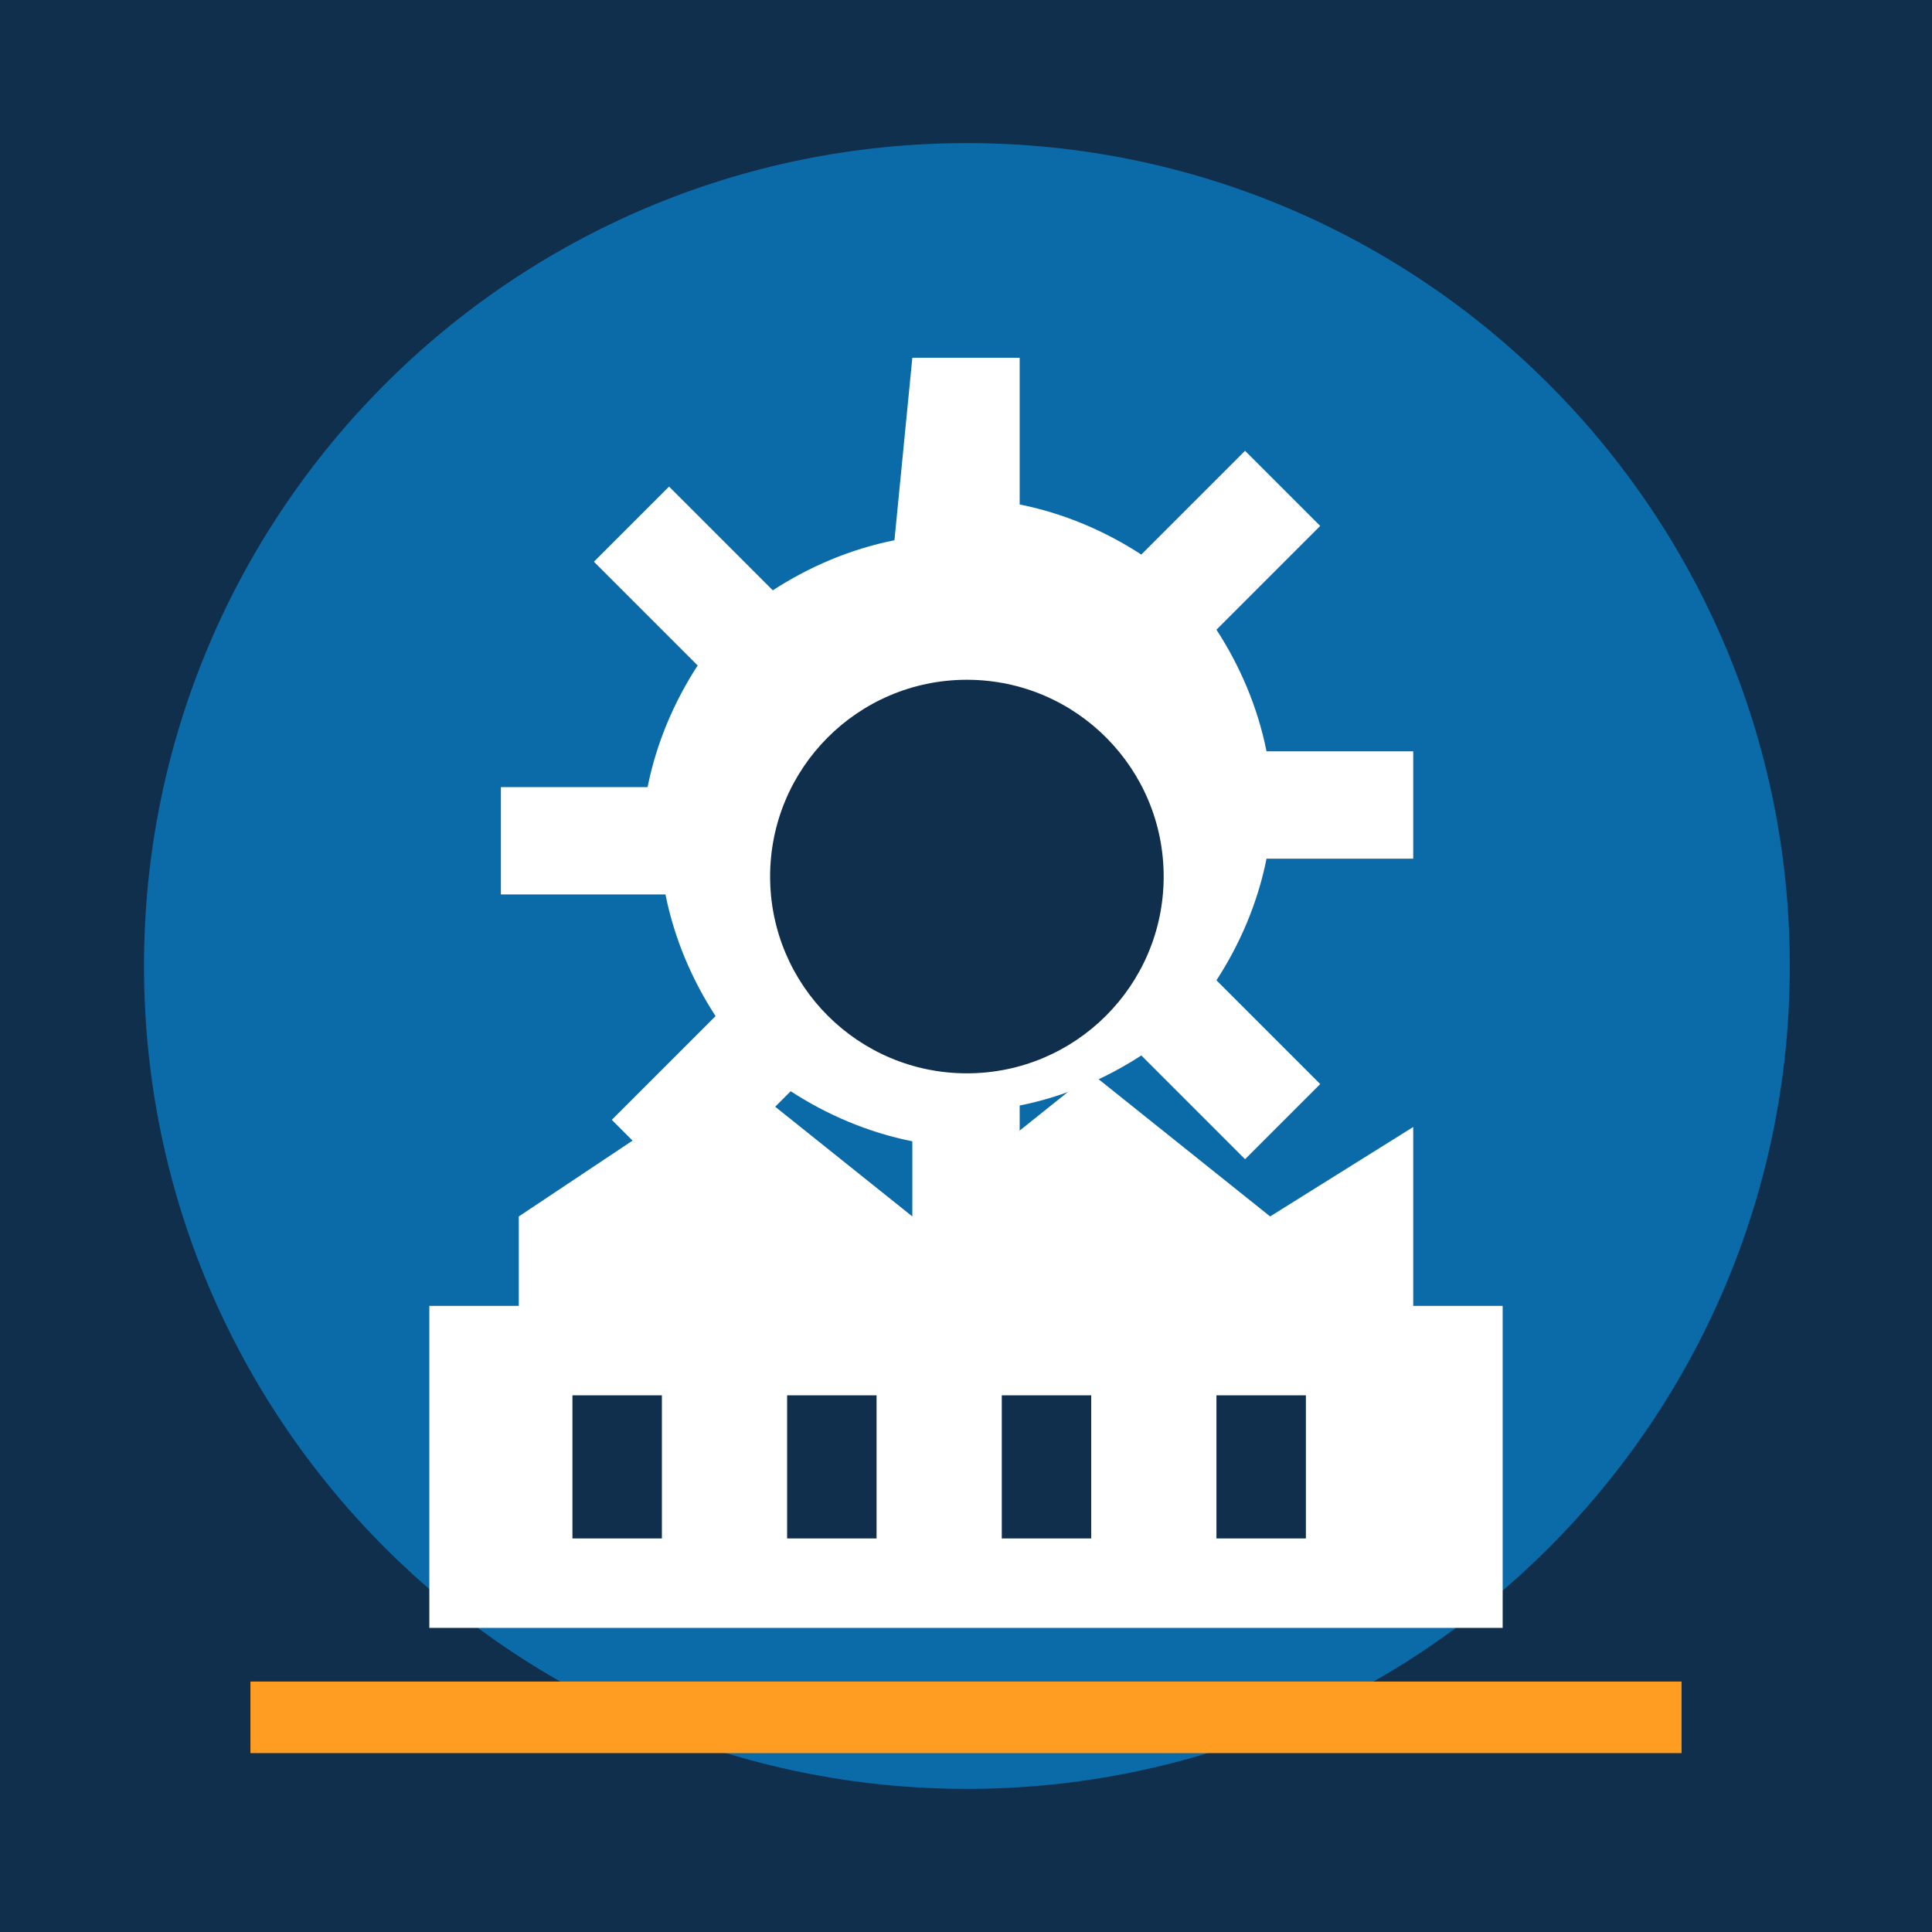
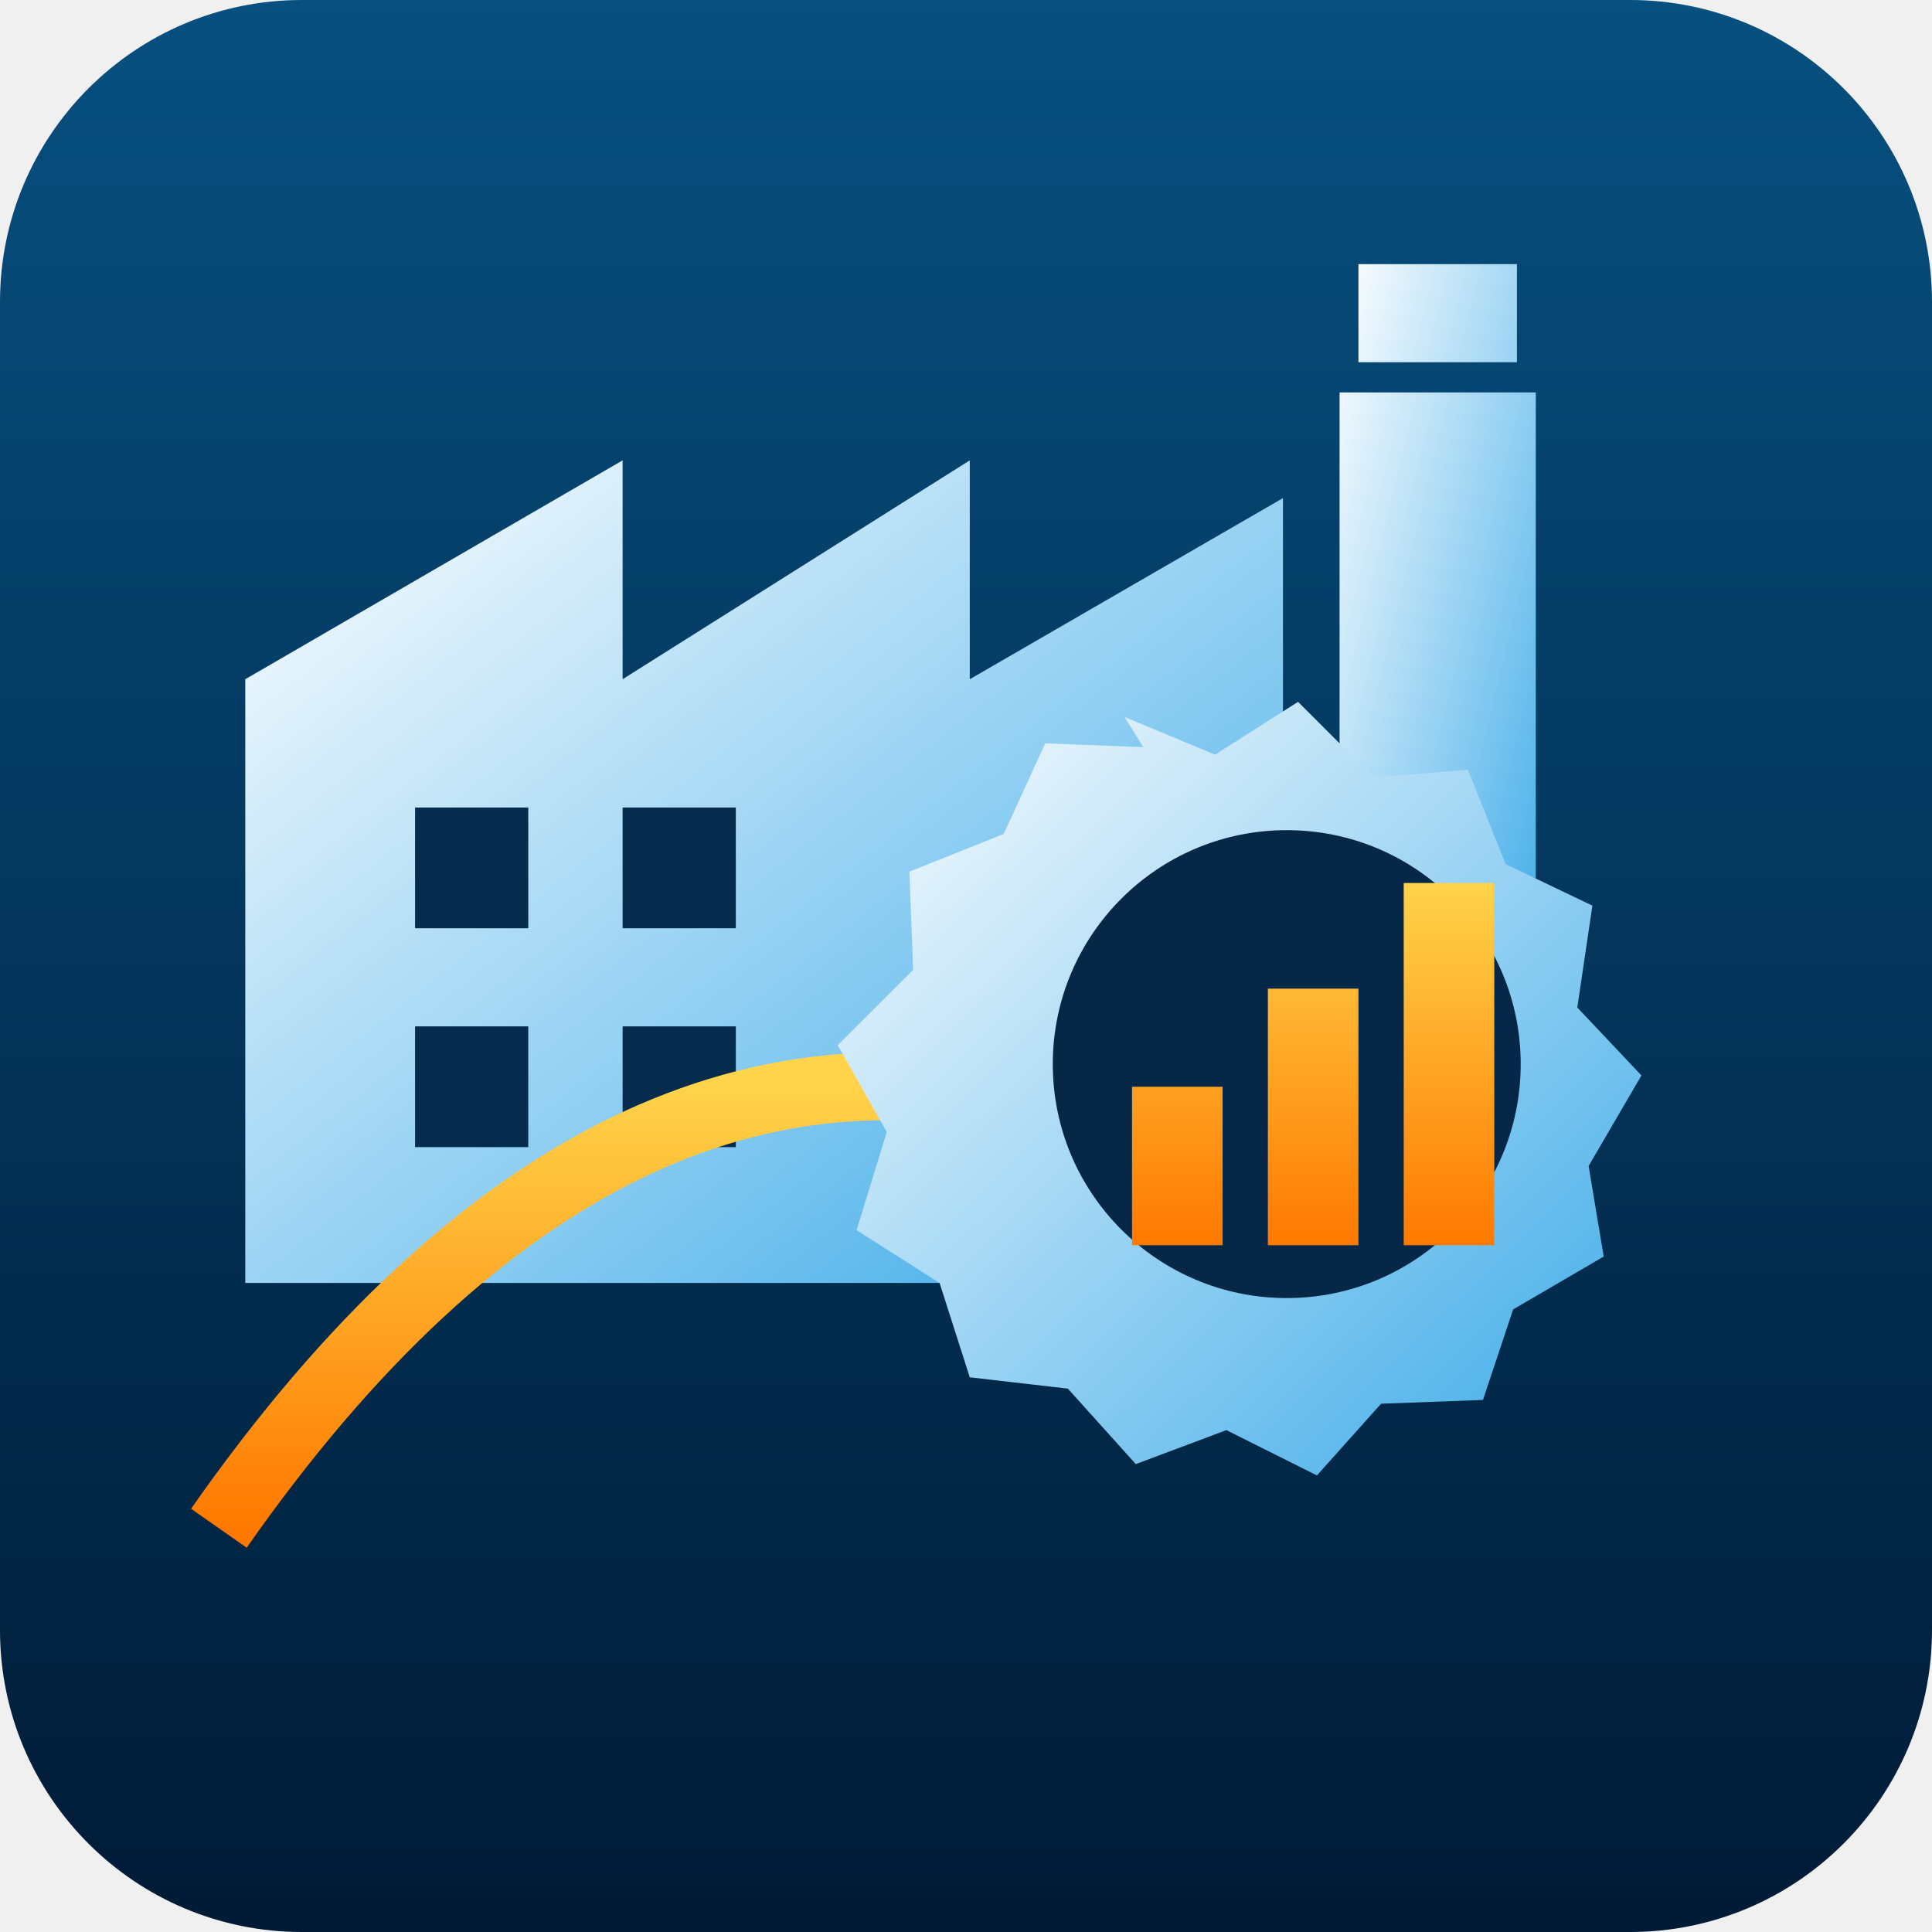
- <svg xmlns="http://www.w3.org/2000/svg" viewBox="0 0 108 108" role="img" aria-labelledby="title">
-   <path fill="#102F4D" d="M0 0h108v108H0z" />
-   <path fill="#0B6BA8" d="M54 8a46 46 0 1 0 .1 0z" />
-   <path fill="#FFFFFF" d="M51 20h6v8.2c2.5.5 4.8 1.5 6.8 2.8l5.8-5.8 4.2 4.2-5.8 5.8c1.3 2 2.3 4.3 2.8 6.8H79v6h-8.2c-.5 2.5-1.5 4.8-2.8 6.8l5.8 5.8-4.2 4.2-5.8-5.8c-2 1.3-4.3 2.3-6.8 2.8V72h-6v-8.2c-2.5-.5-4.8-1.5-6.8-2.8l-5.8 5.8-4.2-4.2 5.8-5.8c-1.3-2-2.3-4.3-2.8-6.8H28v-6h8.2c.5-2.5 1.5-4.8 2.8-6.8l-5.8-5.8 4.2-4.2 5.8 5.8c2-1.3 4.3-2.3 6.8-2.8z" />
-   <path fill="#102F4D" d="M54 38a11 11 0 1 0 .1 0z" />
-   <path fill="#FFFFFF" d="M24 73h60v18H24zM29 68l12-8 10 8 10-8 10 8 8-5v10H29z" />
-   <path fill="#102F4D" d="M32 78h5v8h-5zM44 78h5v8h-5zM56 78h5v8h-5zM68 78h5v8h-5z" />
-   <path fill="#FF9D22" d="M14 94h80v4H14z" />
+ <svg xmlns="http://www.w3.org/2000/svg" viewBox="0 0 512 512">
+   <defs>
+     <linearGradient id="b" x2="0" y2="1">
+       <stop stop-color="#075080" />
+       <stop offset="1" stop-color="#001a35" />
+     </linearGradient>
+     <linearGradient id="s" x2="1" y2="1">
+       <stop stop-color="#fff" />
+       <stop offset="1" stop-color="#39a9e8" />
+     </linearGradient>
+     <linearGradient id="o" x2="0" y2="1">
+       <stop stop-color="#ffd34a" />
+       <stop offset="1" stop-color="#ff7900" />
+     </linearGradient>
+   </defs>
+   <rect width="512" height="512" rx="80" fill="url(#b)" />
+   <path d="M65 340V180l100-58v58l92-58v58l83-48v208H65Z" fill="url(#s)" />
+   <path d="M110 214h30v32h-30zm55 0h30v32h-30zm-55 58h30v32h-30zm55 0h30v32h-30z" fill="#062c4d" />
+   <path d="M360 70h42v26h-42zm-5 34h52v178h-52z" fill="url(#s)" />
+   <path d="M58 405c70-100 145-132 220-111" fill="none" stroke="url(#o)" stroke-width="18" />
+   <path d="M298 190l24 10 22-14 20 20 25-2 10 25 23 11-4 27 17 18-14 24 4 24-24 14-8 24-27 1-17 19-24-12-24 9-18-20-26-3-8-25-22-14 8-26-13-23 20-20-1-26 25-10 11-24 26 1z" fill="url(#s)" />
+   <circle cx="341" cy="282" r="62" fill="#062746" />
+   <path d="M300 330v-42h24v42zm36 0v-68h24v68zm36 0v-96h24v96z" fill="url(#o)" />
</svg>
